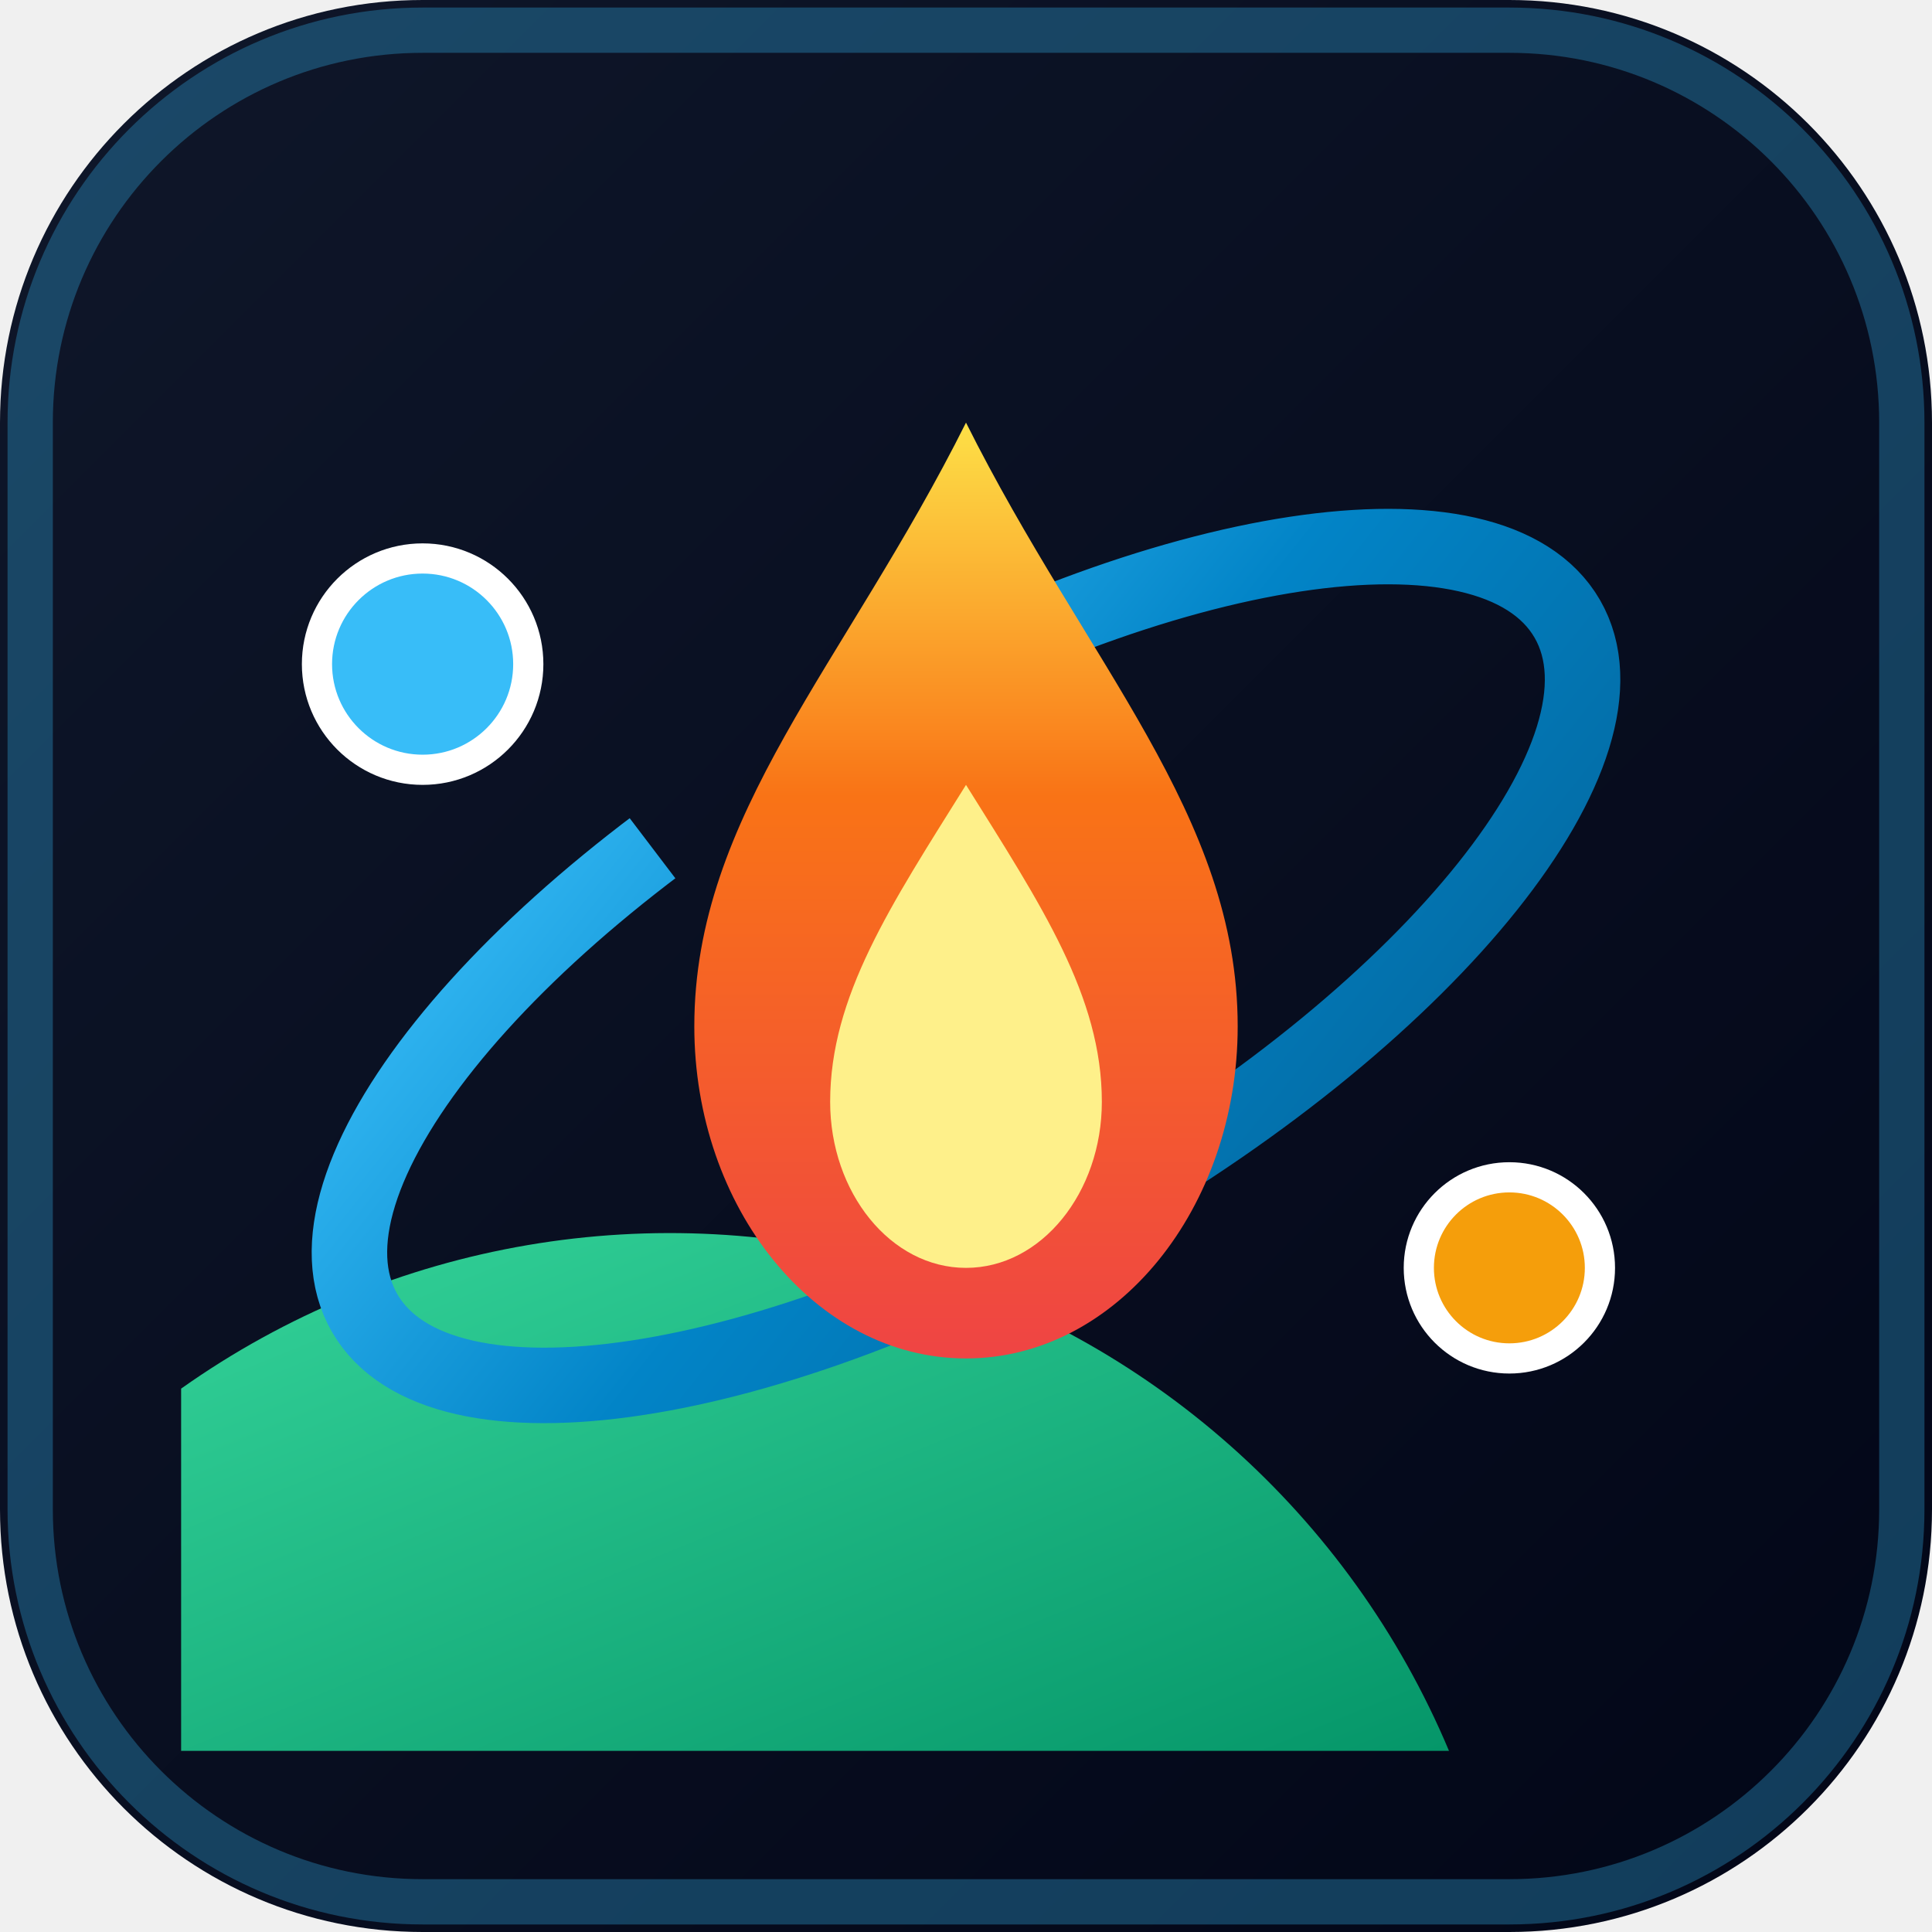
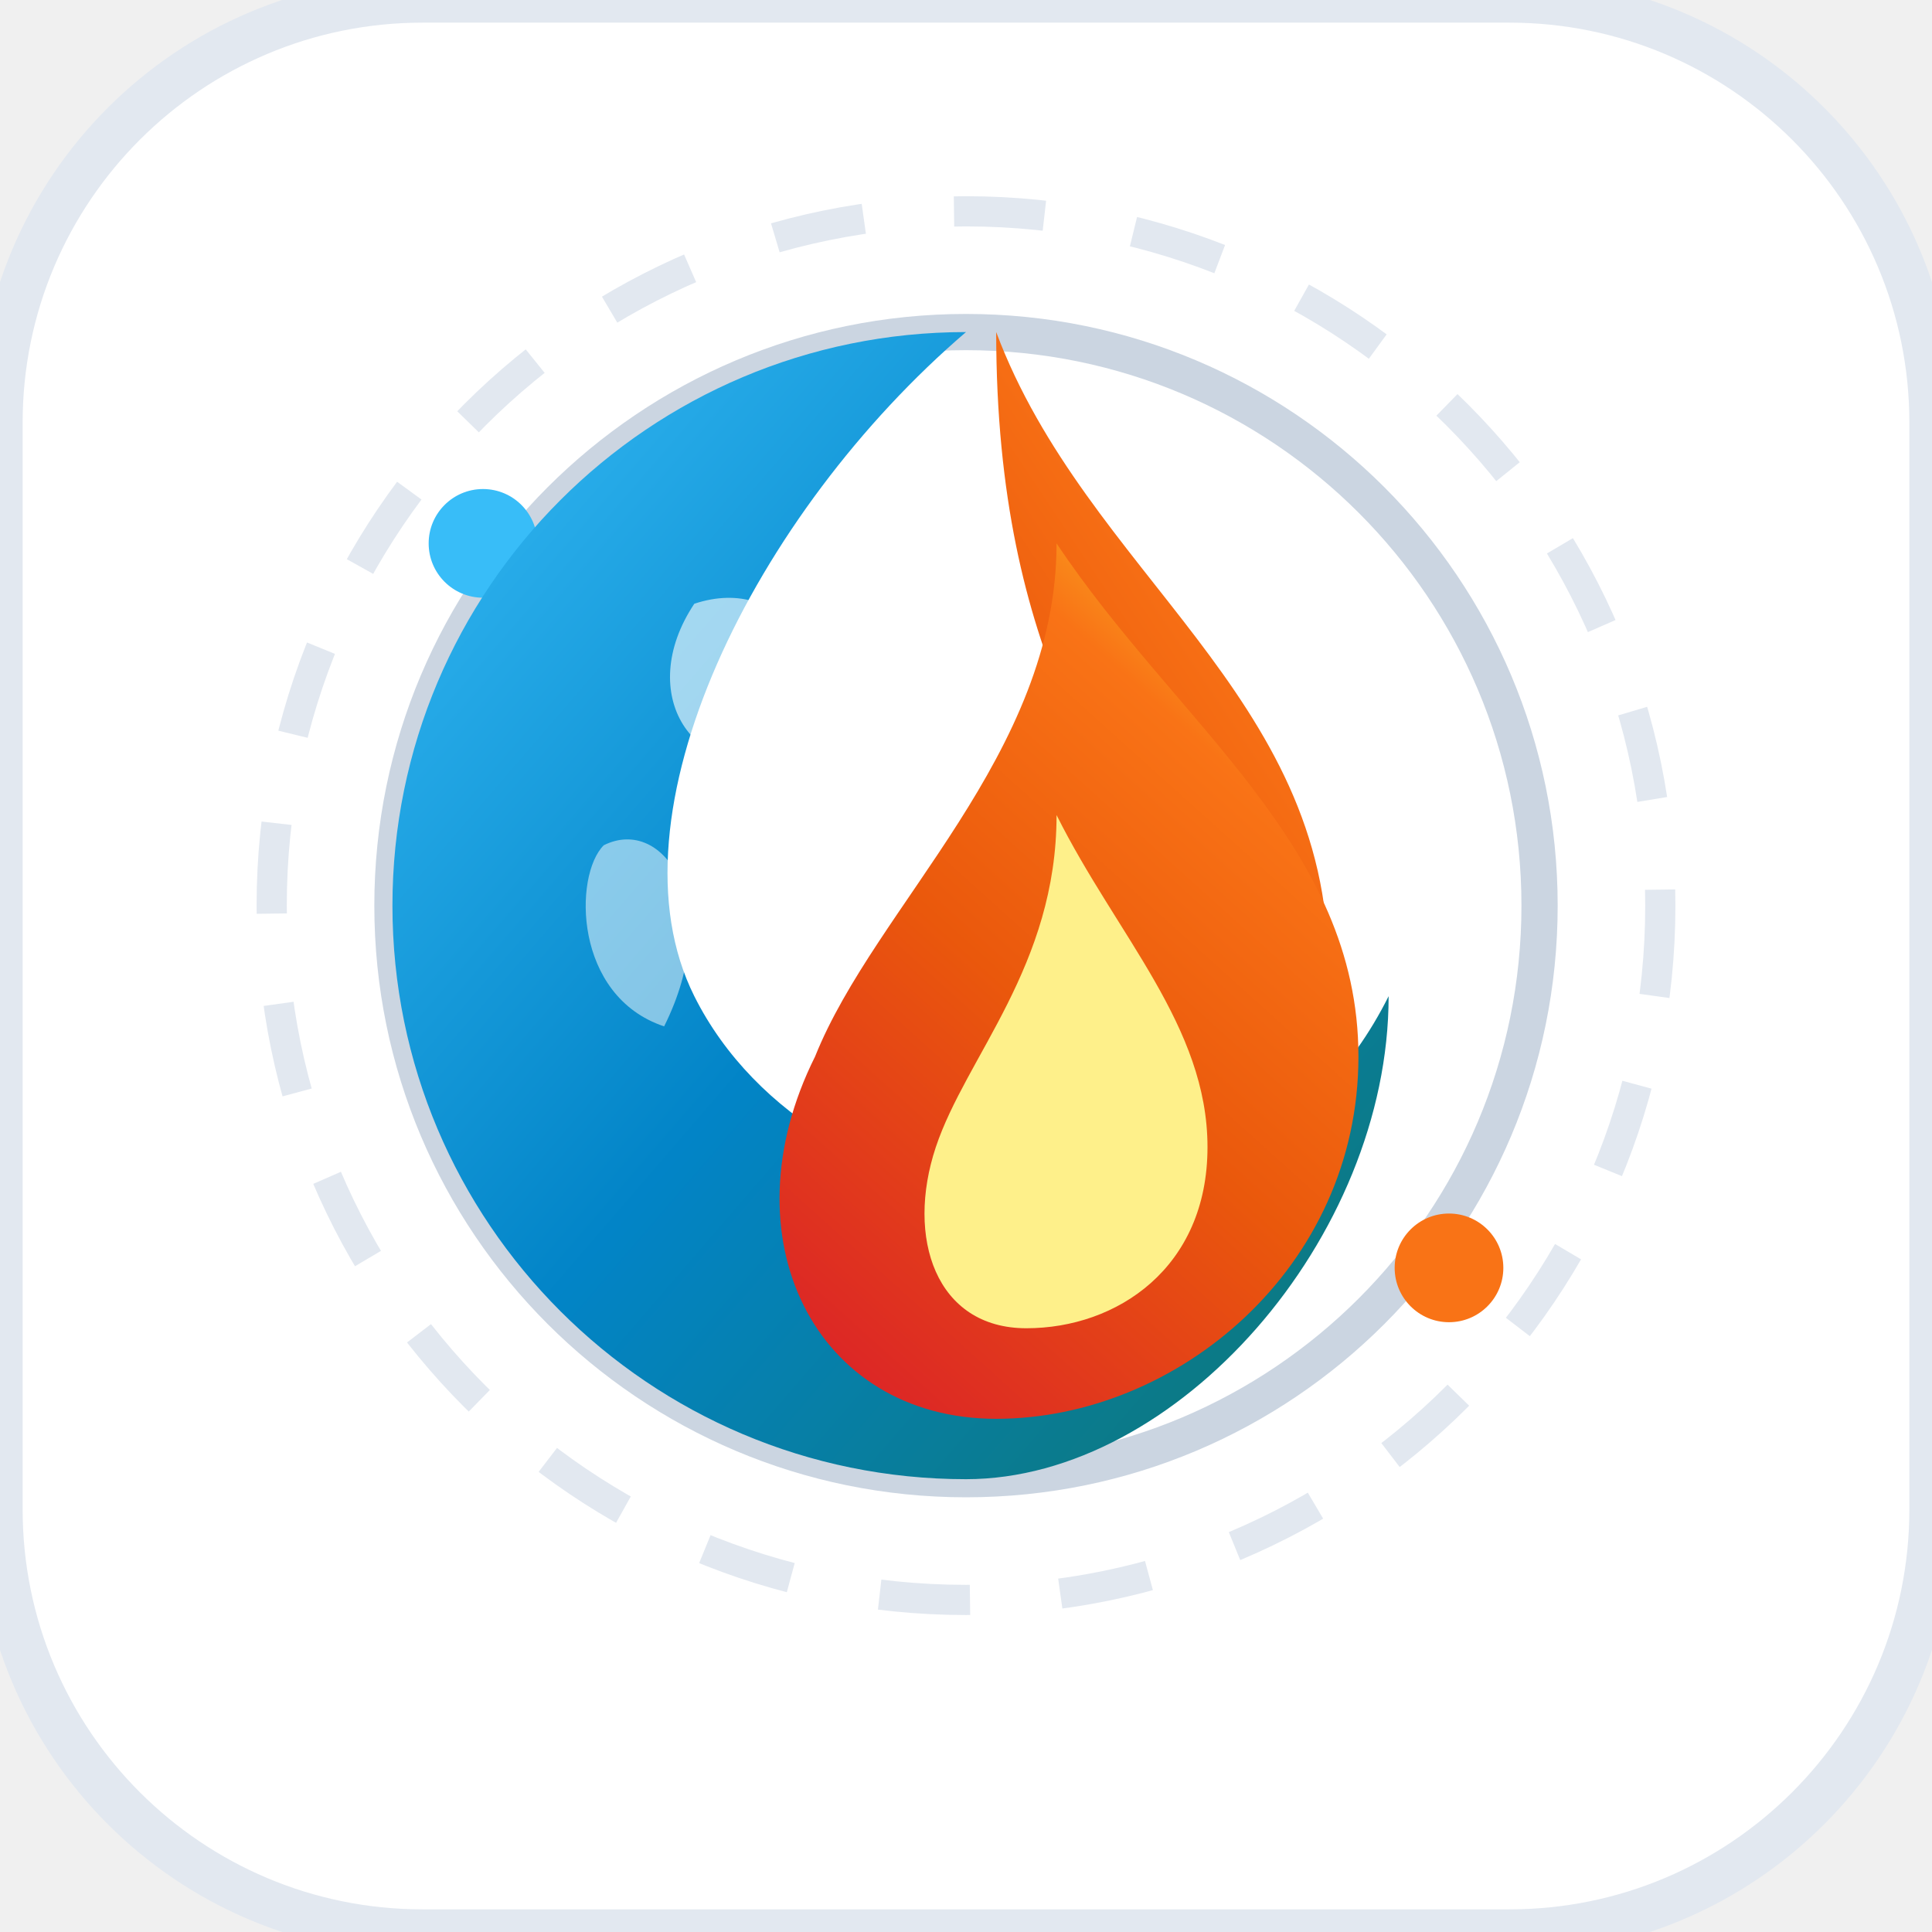
<svg xmlns="http://www.w3.org/2000/svg" viewBox="0 0 64 64" width="64" height="64">
  <defs>
-     <linearGradient id="bgGrad" x1="0%" y1="0%" x2="100%" y2="100%">
-       <stop offset="0%" stop-color="#0f172a" />
-       <stop offset="100%" stop-color="#020617" />
-     </linearGradient>
-     <linearGradient id="orbitGrad" x1="0%" y1="0%" x2="100%" y2="100%">
+     <linearGradient id="earthGrad" x1="0%" y1="0%" x2="100%" y2="100%">
      <stop offset="0%" stop-color="#38bdf8" />
      <stop offset="50%" stop-color="#0284c7" />
-       <stop offset="100%" stop-color="#0369a1" />
+       <stop offset="100%" stop-color="#0f766e" />
    </linearGradient>
-     <linearGradient id="fireGrad" x1="0%" y1="100%" x2="0%" y2="0%">
-       <stop offset="0%" stop-color="#ef4444" />
-       <stop offset="60%" stop-color="#f97316" />
-       <stop offset="100%" stop-color="#fde047" />
+     <linearGradient id="flameGrad" x1="20%" y1="100%" x2="80%" y2="0%">
+       <stop offset="0%" stop-color="#dc2626" />
+       <stop offset="45%" stop-color="#ea580c" />
+       <stop offset="80%" stop-color="#f97316" />
+       <stop offset="100%" stop-color="#fbbf24" />
    </linearGradient>
-     <linearGradient id="earthGrad" x1="0%" y1="0%" x2="100%" y2="100%">
-       <stop offset="0%" stop-color="#34d399" />
-       <stop offset="100%" stop-color="#059669" />
+     <linearGradient id="ringGrad" x1="0%" y1="0%" x2="100%" y2="100%">
+       <stop offset="0%" stop-color="#94a3b8" />
+       <stop offset="100%" stop-color="#cbd5e1" />
    </linearGradient>
  </defs>
-   <rect width="64" height="64" rx="14" fill="url(#bgGrad)" />
-   <rect width="62" height="62" x="1" y="1" rx="13" fill="none" stroke="#38bdf8" stroke-width="1.5" stroke-opacity="0.3" />
-   <path d="M 6 46 A 28 28 0 0 1 48 58 L 6 58 Z" fill="url(#earthGrad)" />
-   <ellipse cx="32" cy="32" rx="23" ry="9" fill="none" stroke="url(#orbitGrad)" stroke-width="2.5" transform="rotate(-30 32 32)" stroke-dasharray="72 8" />
-   <circle cx="14" cy="22" r="3.5" fill="#38bdf8" stroke="#ffffff" stroke-width="1" />
-   <circle cx="50" cy="42" r="3" fill="#f59e0b" stroke="#ffffff" stroke-width="1" />
-   <path d="M 32 14 C 36 22 41 27 41 34 C 41 40 37 45 32 45 C 27 45 23 40 23 34 C 23 27 28 22 32 14 Z" fill="url(#fireGrad)" />
-   <path d="M 32 26 C 34.5 30 36.5 33 36.5 36.5 C 36.5 39.5 34.5 42 32 42 C 29.5 42 27.5 39.5 27.5 36.5 C 27.5 33 29.5 30 32 26 Z" fill="#fef08a" />
+   <rect width="64" height="64" rx="14" fill="#ffffff" stroke="#e2e8f0" stroke-width="1.5" />
+   <circle cx="32" cy="30" r="23" fill="none" stroke="#e2e8f0" stroke-width="1" stroke-dasharray="3 3" />
+   <circle cx="32" cy="30" r="19" fill="none" stroke="#cbd5e1" stroke-width="1.2" />
+   <circle cx="16" cy="18" r="1.8" fill="#38bdf8" />
+   <circle cx="48" cy="42" r="1.8" fill="#f97316" />
+   <path d="M 32 11 A 19 19 0 0 0 32 49 C 39 49 46 41 46 33 C 41 43 27 41 23 33 C 20 27 25 17 32 11 Z" fill="url(#earthGrad)" />
+   <path d="M 23 20 C 26 19 28 22 26 25 C 23 26 21 23 23 20 Z" fill="#ffffff" fill-opacity="0.6" />
+   <path d="M 20 28 C 22 27 24 30 22 34 C 19 33 19 29 20 28 Z" fill="#ffffff" fill-opacity="0.5" />
+   <path d="M 33 11 C 36 19 44 23 44 32 C 44 41 37 46 30 46 C 37 44 41 38 39 31 C 37 26 33 22 33 11 Z" fill="url(#flameGrad)" />
+   <path d="M 35 18 C 39 24 45 28 45 35 C 45 42 39 47 33 47 C 27 47 24 41 27 35 C 29 30 35 25 35 18 Z" fill="url(#flameGrad)" />
+   <path d="M 35 27 C 37 31 40 34 40 38 C 40 42 37 44 34 44 C 31 44 30 41 31 38 C 32 35 35 32 35 27 Z" fill="#fef08a" />
</svg>
